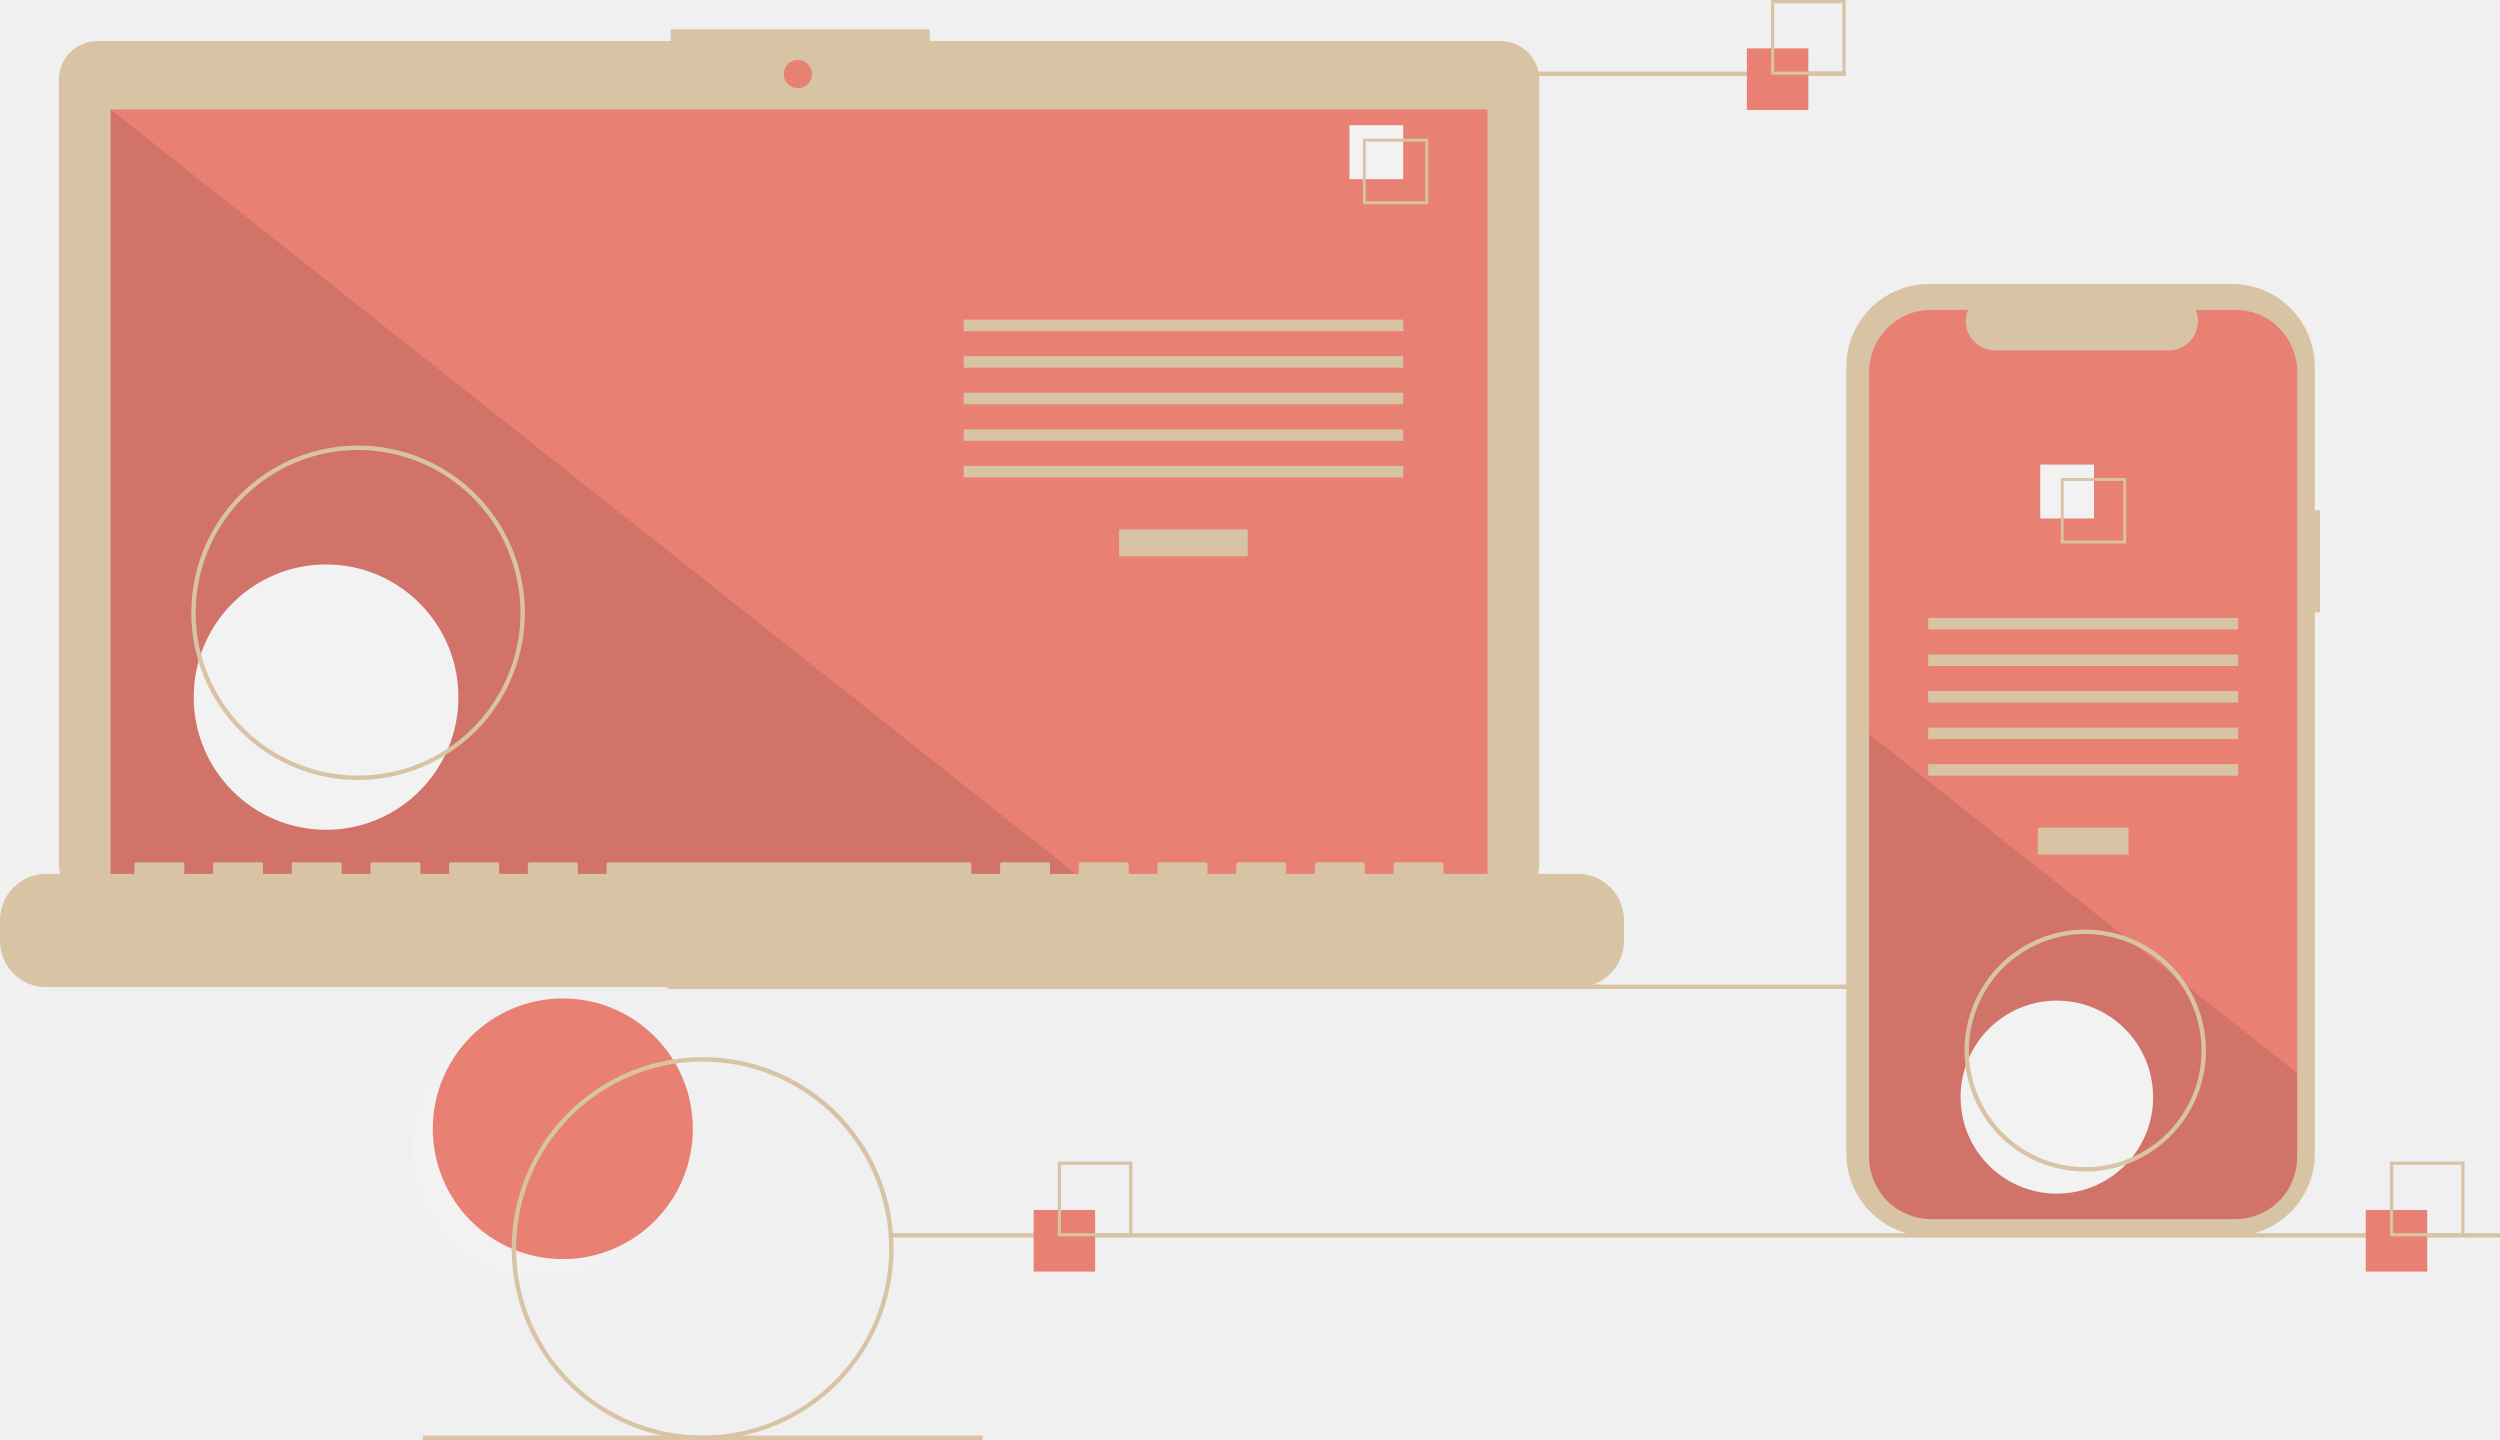
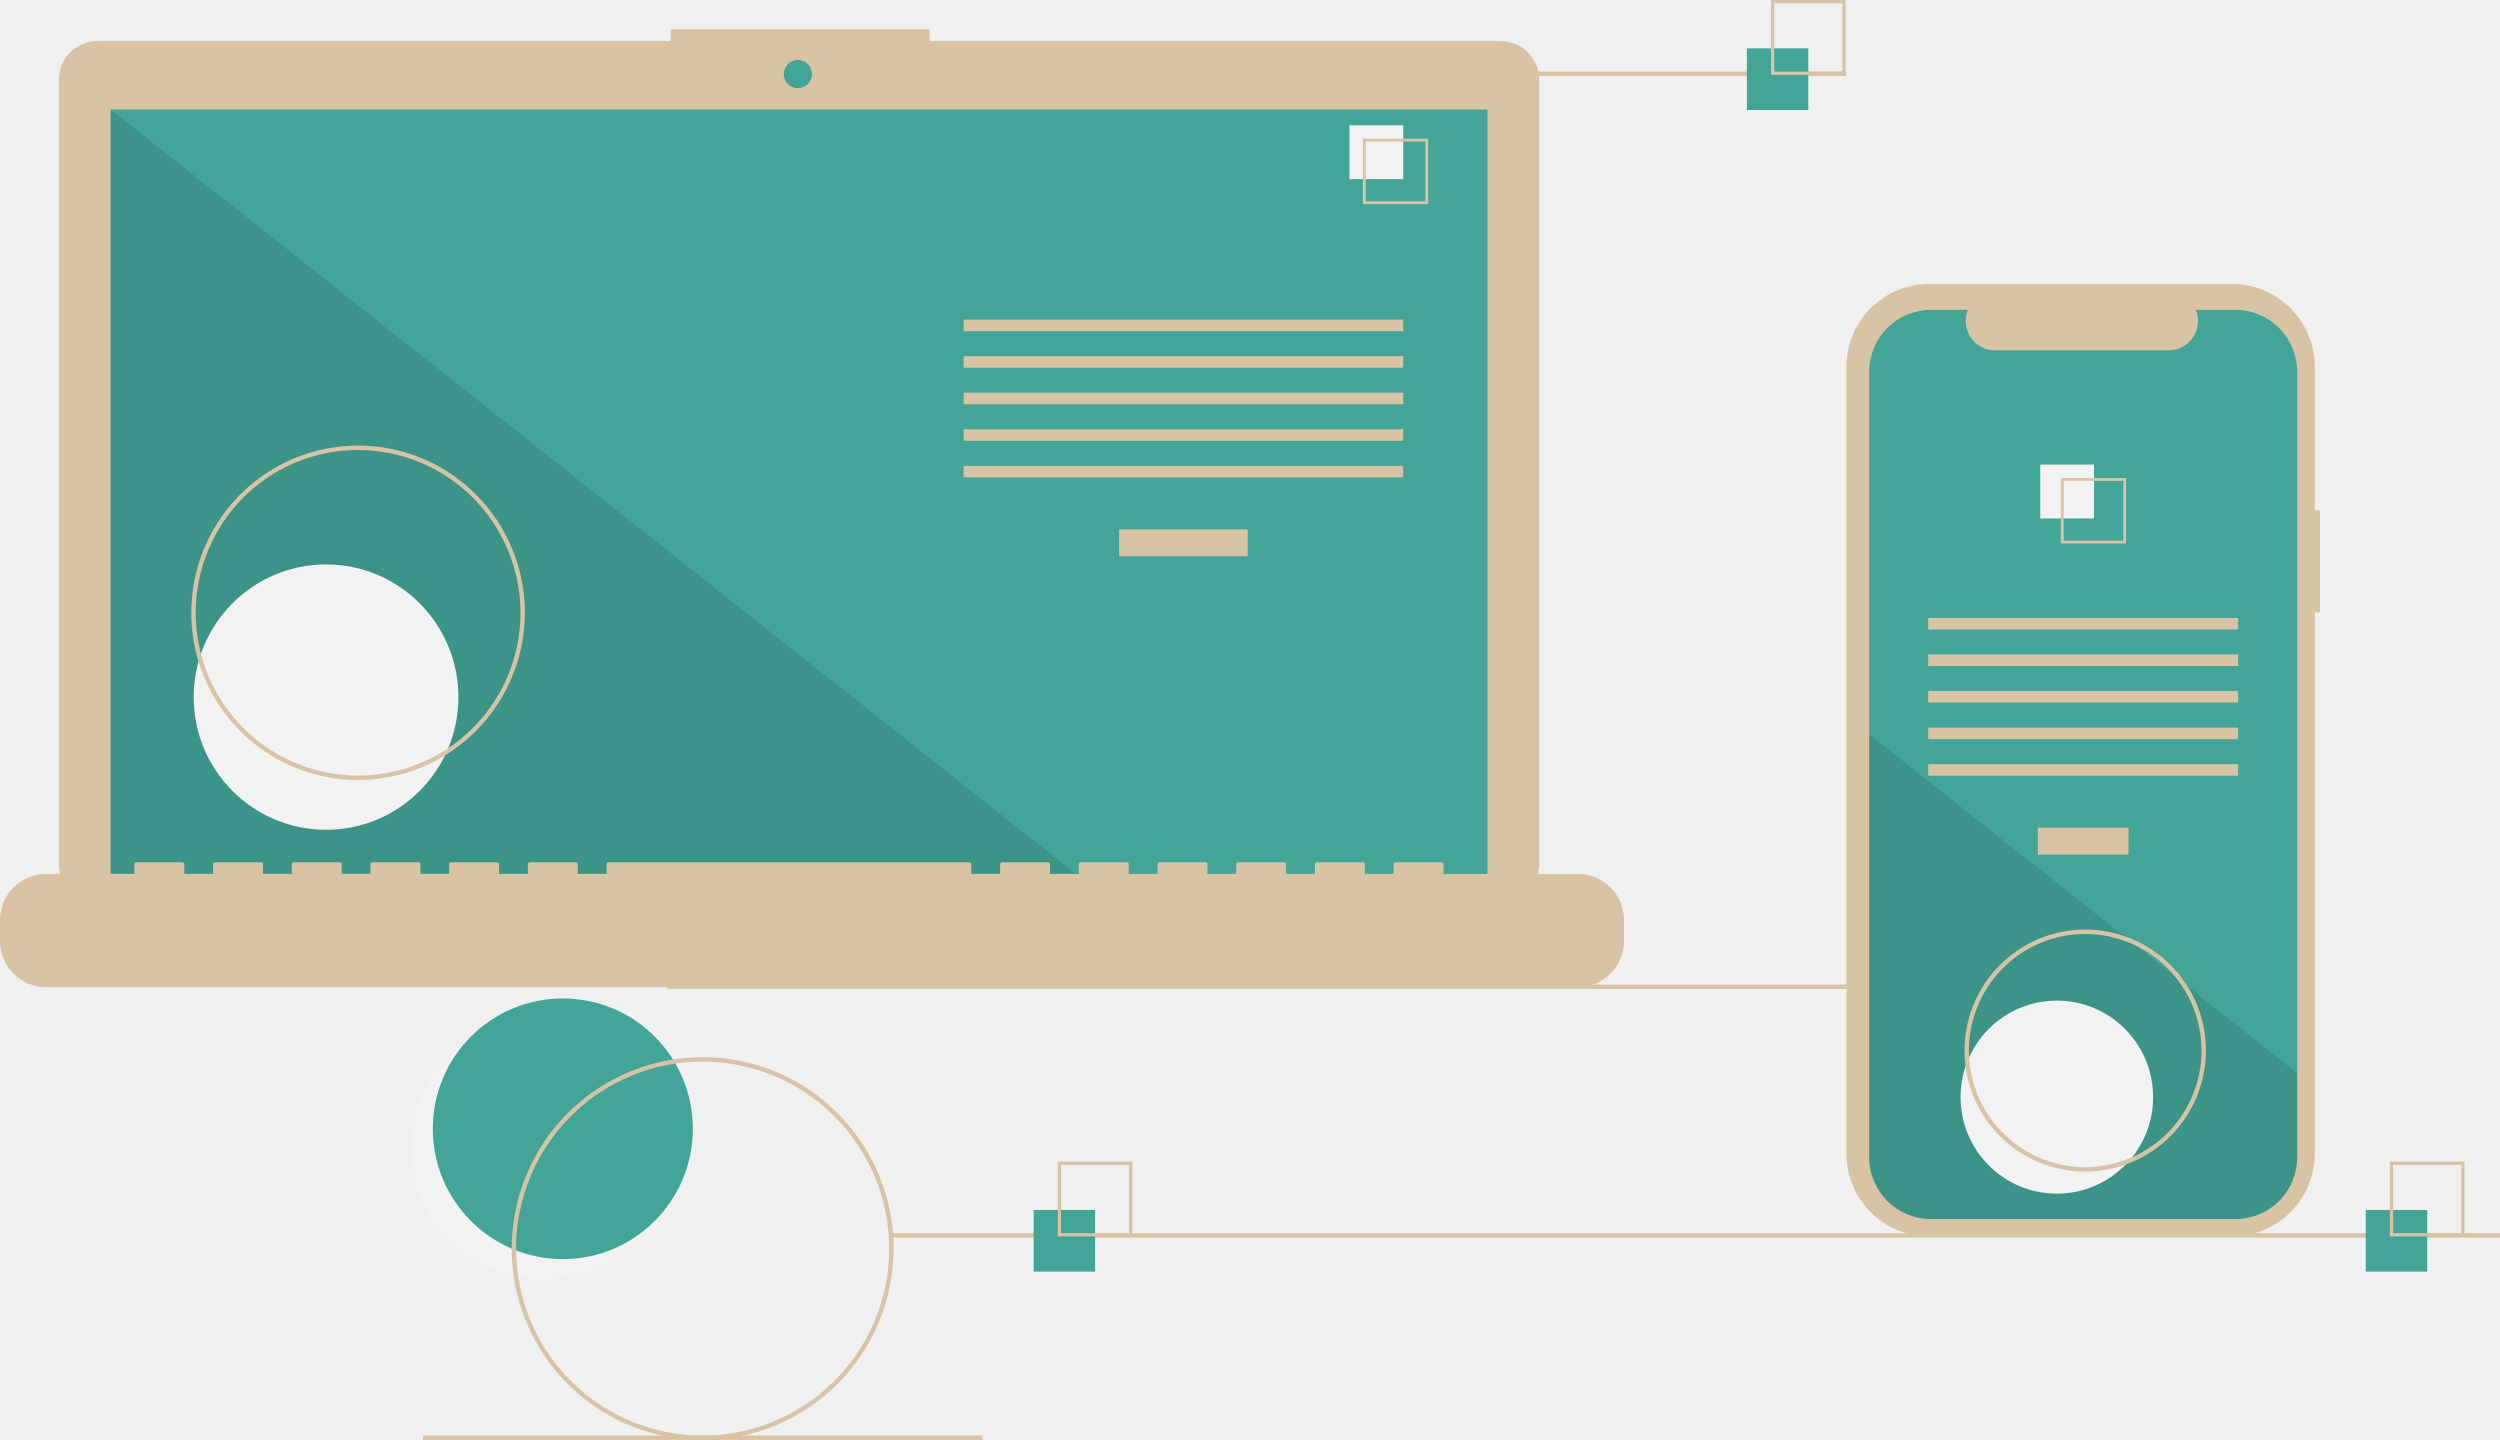
<svg xmlns="http://www.w3.org/2000/svg" width="533" height="307" viewBox="0 0 533 307" fill="none">
-   <g clipPath="url(#clip0)">
+   <g clip-path="url(#clip0)">
    <path d="M115.486 272.51C130.795 272.51 143.205 260.069 143.205 244.723C143.205 229.377 130.795 216.936 115.486 216.936C100.178 216.936 87.767 229.377 87.767 244.723C87.767 260.069 100.178 272.51 115.486 272.51Z" fill="#F2F2F2" />
-     <path d="M119.994 268.443C135.302 268.443 147.713 256.003 147.713 240.657C147.713 225.31 135.302 212.87 119.994 212.87C104.685 212.87 92.275 225.31 92.275 240.657C92.275 256.003 104.685 268.443 119.994 268.443Z" fill="#E88073" />
+     <path d="M119.994 268.444C135.302 268.444 147.713 256.003 147.713 240.657C147.713 225.31 135.302 212.87 119.994 212.87C104.685 212.87 92.275 225.31 92.275 240.657C92.275 256.003 104.685 268.444 119.994 268.444Z" fill="#43A498" />
    <path d="M485.276 209.911H142.317V210.849H485.276V209.911Z" fill="#D8C3A4" />
-     <path d="M319.936 8.748H198.207V6.233H143.01V8.748H20.779C19.697 8.748 18.627 8.962 17.628 9.377C16.629 9.792 15.721 10.4 14.956 11.166C14.192 11.932 13.585 12.842 13.171 13.844C12.758 14.845 12.545 15.919 12.545 17.003V184.095C12.545 186.285 13.412 188.384 14.956 189.932C16.501 191.48 18.595 192.35 20.779 192.35H319.936C322.12 192.35 324.214 191.48 325.758 189.932C327.302 188.384 328.17 186.285 328.17 184.095V17.003C328.17 15.919 327.957 14.845 327.543 13.844C327.129 12.842 326.523 11.932 325.758 11.166C324.994 10.4 324.086 9.792 323.087 9.377C322.088 8.962 321.017 8.748 319.936 8.748Z" fill="#D8C3A4" />
-     <path d="M317.131 23.336H23.584V189.332H317.131V23.336Z" fill="#E88073" />
-     <path d="M170.106 18.809C171.769 18.809 173.117 17.457 173.117 15.791C173.117 14.124 171.769 12.773 170.106 12.773C168.444 12.773 167.096 14.124 167.096 15.791C167.096 17.457 168.444 18.809 170.106 18.809Z" fill="#E88073" />
+     <path d="M319.936 8.748H198.207V6.233H143.01V8.748H20.779C19.697 8.748 18.627 8.962 17.628 9.377C16.629 9.792 15.721 10.4 14.956 11.166C14.192 11.933 13.585 12.842 13.171 13.844C12.758 14.845 12.545 15.919 12.545 17.003V184.095C12.545 186.285 13.412 188.384 14.956 189.932C16.501 191.48 18.595 192.35 20.779 192.35H319.936C322.12 192.35 324.214 191.48 325.758 189.932C327.302 188.384 328.17 186.285 328.17 184.095V17.003C328.17 15.919 327.957 14.845 327.543 13.844C327.129 12.842 326.523 11.933 325.758 11.166C324.994 10.4 324.086 9.792 323.087 9.377C322.088 8.962 321.017 8.748 319.936 8.748Z" fill="#D8C3A4" />
+     <path d="M317.131 23.336H23.584V189.332H317.131V23.336Z" fill="#43A498" />
+     <path d="M170.106 18.809C171.769 18.809 173.117 17.457 173.117 15.791C173.117 14.124 171.769 12.773 170.106 12.773C168.444 12.773 167.096 14.124 167.096 15.791C167.096 17.457 168.444 18.809 170.106 18.809Z" fill="#43A498" />
    <path opacity="0.1" d="M233.181 189.332H23.584V23.336L233.181 189.332Z" fill="black" />
    <path d="M69.515 176.91C85.099 176.91 97.732 164.246 97.732 148.624C97.732 133.003 85.099 120.339 69.515 120.339C53.932 120.339 41.299 133.003 41.299 148.624C41.299 164.246 53.932 176.91 69.515 176.91Z" fill="#F2F2F2" />
    <path d="M266.019 112.859H238.599V118.602H266.019V112.859Z" fill="#D8C3A4" />
    <path d="M299.169 68.14H205.449V70.602H299.169V68.14Z" fill="#D8C3A4" />
    <path d="M299.169 75.935H205.449V78.397H299.169V75.935Z" fill="#D8C3A4" />
    <path d="M299.169 83.73H205.449V86.192H299.169V83.73Z" fill="#D8C3A4" />
    <path d="M299.169 91.525H205.449V93.987H299.169V91.525Z" fill="#D8C3A4" />
    <path d="M299.169 99.32H205.449V101.782H299.169V99.32Z" fill="#D8C3A4" />
    <path d="M299.169 26.704H287.71V38.191H299.169V26.704Z" fill="#F2F2F2" />
    <path d="M304.49 43.524H290.575V29.575H304.49V43.524ZM291.18 42.918H303.885V30.182H291.18V42.918Z" fill="#D8C3A4" />
-     <path d="M336.412 186.313H307.764V184.244C307.764 184.19 307.753 184.137 307.733 184.087C307.712 184.038 307.682 183.992 307.644 183.954C307.606 183.916 307.561 183.886 307.511 183.865C307.461 183.845 307.408 183.834 307.355 183.834H297.532C297.479 183.834 297.425 183.845 297.376 183.865C297.326 183.886 297.281 183.916 297.243 183.954C297.205 183.992 297.175 184.038 297.154 184.087C297.134 184.137 297.123 184.19 297.123 184.244V186.313H290.984V184.244C290.984 184.19 290.974 184.137 290.953 184.087C290.932 184.038 290.902 183.992 290.864 183.954C290.826 183.916 290.781 183.886 290.731 183.865C290.682 183.845 290.629 183.834 290.575 183.834H280.753C280.699 183.834 280.646 183.845 280.596 183.865C280.546 183.886 280.501 183.916 280.463 183.954C280.425 183.992 280.395 184.038 280.374 184.087C280.354 184.137 280.343 184.19 280.343 184.244V186.313H274.204V184.244C274.204 184.19 274.194 184.137 274.173 184.087C274.153 184.038 274.123 183.992 274.085 183.954C274.047 183.916 274.001 183.886 273.952 183.865C273.902 183.845 273.849 183.834 273.795 183.834H263.973C263.919 183.834 263.866 183.845 263.816 183.865C263.767 183.886 263.722 183.916 263.684 183.954C263.646 183.992 263.615 184.038 263.595 184.087C263.574 184.137 263.564 184.19 263.564 184.244V186.313H257.425V184.244C257.425 184.19 257.414 184.137 257.394 184.087C257.373 184.038 257.343 183.992 257.305 183.954C257.267 183.916 257.222 183.886 257.172 183.865C257.122 183.845 257.069 183.834 257.016 183.834H247.193C247.14 183.834 247.086 183.845 247.037 183.865C246.987 183.886 246.942 183.916 246.904 183.954C246.866 183.992 246.836 184.038 246.815 184.087C246.795 184.137 246.784 184.19 246.784 184.244V186.313H240.645V184.244C240.645 184.19 240.635 184.137 240.614 184.087C240.593 184.038 240.563 183.992 240.525 183.954C240.487 183.916 240.442 183.886 240.392 183.865C240.343 183.845 240.29 183.834 240.236 183.834H230.414C230.36 183.834 230.307 183.845 230.257 183.865C230.207 183.886 230.162 183.916 230.124 183.954C230.086 183.992 230.056 184.038 230.035 184.087C230.015 184.137 230.004 184.19 230.004 184.244V186.313H223.865V184.244C223.865 184.19 223.855 184.137 223.834 184.087C223.814 184.038 223.784 183.992 223.746 183.954C223.708 183.916 223.662 183.886 223.613 183.865C223.563 183.845 223.51 183.834 223.456 183.834H213.634C213.58 183.834 213.527 183.845 213.477 183.865C213.428 183.886 213.383 183.916 213.345 183.954C213.307 183.992 213.276 184.038 213.256 184.087C213.235 184.137 213.225 184.19 213.225 184.244V186.313H207.086V184.244C207.086 184.19 207.075 184.137 207.055 184.087C207.034 184.038 207.004 183.992 206.966 183.954C206.928 183.916 206.883 183.886 206.833 183.865C206.783 183.845 206.73 183.834 206.676 183.834H129.736C129.682 183.834 129.629 183.845 129.579 183.865C129.529 183.886 129.484 183.916 129.446 183.954C129.408 183.992 129.378 184.038 129.357 184.087C129.337 184.137 129.326 184.19 129.326 184.244V186.313H123.187V184.244C123.187 184.19 123.177 184.137 123.156 184.087C123.136 184.038 123.106 183.992 123.068 183.954C123.03 183.916 122.984 183.886 122.935 183.865C122.885 183.845 122.832 183.834 122.778 183.834H112.956C112.902 183.834 112.849 183.845 112.799 183.865C112.75 183.886 112.704 183.916 112.666 183.954C112.628 183.992 112.598 184.038 112.578 184.087C112.557 184.137 112.547 184.19 112.547 184.244V186.313H106.408V184.244C106.408 184.19 106.397 184.137 106.377 184.087C106.356 184.038 106.326 183.992 106.288 183.954C106.25 183.916 106.205 183.886 106.155 183.865C106.105 183.845 106.052 183.834 105.998 183.834H96.176C96.122 183.834 96.069 183.845 96.02 183.865C95.97 183.886 95.925 183.916 95.887 183.954C95.849 183.992 95.819 184.038 95.798 184.087C95.778 184.137 95.767 184.19 95.767 184.244V186.313H89.628V184.244C89.628 184.19 89.617 184.137 89.597 184.087C89.576 184.038 89.546 183.992 89.508 183.954C89.47 183.916 89.425 183.886 89.375 183.865C89.326 183.845 89.272 183.834 89.219 183.834H79.397C79.343 183.834 79.29 183.845 79.24 183.865C79.19 183.886 79.145 183.916 79.107 183.954C79.069 183.992 79.039 184.038 79.018 184.087C78.998 184.137 78.987 184.19 78.987 184.244V186.313H72.848V184.244C72.848 184.19 72.838 184.137 72.817 184.087C72.797 184.038 72.766 183.992 72.728 183.954C72.691 183.916 72.645 183.886 72.596 183.865C72.546 183.845 72.493 183.834 72.439 183.834H62.617C62.563 183.834 62.51 183.845 62.46 183.865C62.411 183.886 62.365 183.916 62.327 183.954C62.289 183.992 62.259 184.038 62.239 184.087C62.218 184.137 62.208 184.19 62.208 184.244V186.313H56.069V184.244C56.069 184.19 56.058 184.137 56.038 184.087C56.017 184.038 55.987 183.992 55.949 183.954C55.911 183.916 55.866 183.886 55.816 183.865C55.766 183.845 55.713 183.834 55.659 183.834H45.837C45.783 183.834 45.73 183.845 45.681 183.865C45.631 183.886 45.586 183.916 45.548 183.954C45.51 183.992 45.48 184.038 45.459 184.087C45.438 184.137 45.428 184.19 45.428 184.244V186.313H39.289V184.244C39.289 184.19 39.278 184.137 39.258 184.087C39.237 184.038 39.207 183.992 39.169 183.954C39.131 183.916 39.086 183.886 39.036 183.865C38.987 183.845 38.934 183.834 38.88 183.834H29.058C29.004 183.834 28.951 183.845 28.901 183.865C28.851 183.886 28.806 183.916 28.768 183.954C28.73 183.992 28.7 184.038 28.679 184.087C28.659 184.137 28.648 184.19 28.648 184.244V186.313H9.822C7.217 186.313 4.719 187.351 2.877 189.197C1.035 191.044 2.48181e-06 193.548 0 196.16V200.612C7.44542e-06 203.223 1.035 205.728 2.877 207.574C4.719 209.421 7.217 210.458 9.822 210.458H336.412C339.017 210.458 341.515 209.421 343.357 207.574C345.199 205.728 346.234 203.223 346.234 200.612V196.16C346.234 193.548 345.199 191.044 343.357 189.197C341.515 187.351 339.017 186.313 336.412 186.313Z" fill="#D8C3A4" />
-     <path d="M76.345 166.291C69.312 166.291 62.437 164.201 56.59 160.284C50.742 156.367 46.184 150.8 43.493 144.286C40.801 137.773 40.097 130.605 41.469 123.691C42.842 116.776 46.228 110.424 51.201 105.439C56.174 100.454 62.51 97.059 69.408 95.684C76.306 94.308 83.456 95.014 89.953 97.712C96.451 100.41 102.004 104.979 105.912 110.841C109.819 116.703 111.905 123.595 111.905 130.645C111.894 140.096 108.144 149.156 101.478 155.839C94.811 162.521 85.773 166.28 76.345 166.291ZM76.345 95.937C69.498 95.937 62.803 97.972 57.11 101.786C51.416 105.6 46.978 111.021 44.358 117.363C41.737 123.705 41.051 130.683 42.387 137.416C43.723 144.149 47.021 150.333 51.863 155.187C56.705 160.041 62.874 163.347 69.591 164.686C76.307 166.025 83.269 165.338 89.595 162.711C95.922 160.084 101.329 155.636 105.134 149.928C108.938 144.22 110.969 137.51 110.969 130.645C110.958 121.443 107.307 112.621 100.816 106.114C94.325 99.607 85.525 95.947 76.345 95.937Z" fill="#D8C3A4" />
+     <path d="M336.412 186.313H307.764V184.244C307.764 184.19 307.753 184.137 307.733 184.087C307.712 184.037 307.682 183.992 307.644 183.954C307.606 183.916 307.561 183.886 307.511 183.865C307.461 183.845 307.408 183.834 307.355 183.834H297.532C297.479 183.834 297.425 183.845 297.376 183.865C297.326 183.886 297.281 183.916 297.243 183.954C297.205 183.992 297.175 184.037 297.154 184.087C297.134 184.137 297.123 184.19 297.123 184.244V186.313H290.984V184.244C290.984 184.19 290.974 184.137 290.953 184.087C290.932 184.037 290.902 183.992 290.864 183.954C290.826 183.916 290.781 183.886 290.731 183.865C290.682 183.845 290.629 183.834 290.575 183.834H280.753C280.699 183.834 280.646 183.845 280.596 183.865C280.546 183.886 280.501 183.916 280.463 183.954C280.425 183.992 280.395 184.037 280.374 184.087C280.354 184.137 280.343 184.19 280.343 184.244V186.313H274.204V184.244C274.204 184.19 274.194 184.137 274.173 184.087C274.153 184.037 274.123 183.992 274.085 183.954C274.047 183.916 274.001 183.886 273.952 183.865C273.902 183.845 273.849 183.834 273.795 183.834H263.973C263.919 183.834 263.866 183.845 263.816 183.865C263.767 183.886 263.722 183.916 263.684 183.954C263.646 183.992 263.615 184.037 263.595 184.087C263.574 184.137 263.564 184.19 263.564 184.244V186.313H257.425V184.244C257.425 184.19 257.414 184.137 257.394 184.087C257.373 184.037 257.343 183.992 257.305 183.954C257.267 183.916 257.222 183.886 257.172 183.865C257.122 183.845 257.069 183.834 257.016 183.834H247.193C247.14 183.834 247.086 183.845 247.037 183.865C246.987 183.886 246.942 183.916 246.904 183.954C246.866 183.992 246.836 184.037 246.815 184.087C246.795 184.137 246.784 184.19 246.784 184.244V186.313H240.645V184.244C240.645 184.19 240.635 184.137 240.614 184.087C240.593 184.037 240.563 183.992 240.525 183.954C240.487 183.916 240.442 183.886 240.392 183.865C240.343 183.845 240.29 183.834 240.236 183.834H230.414C230.36 183.834 230.307 183.845 230.257 183.865C230.207 183.886 230.162 183.916 230.124 183.954C230.086 183.992 230.056 184.037 230.035 184.087C230.015 184.137 230.004 184.19 230.004 184.244V186.313H223.865V184.244C223.865 184.19 223.855 184.137 223.834 184.087C223.814 184.037 223.784 183.992 223.746 183.954C223.708 183.916 223.662 183.886 223.613 183.865C223.563 183.845 223.51 183.834 223.456 183.834H213.634C213.58 183.834 213.527 183.845 213.477 183.865C213.428 183.886 213.383 183.916 213.345 183.954C213.307 183.992 213.276 184.037 213.256 184.087C213.235 184.137 213.225 184.19 213.225 184.244V186.313H207.086V184.244C207.086 184.19 207.075 184.137 207.055 184.087C207.034 184.037 207.004 183.992 206.966 183.954C206.928 183.916 206.883 183.886 206.833 183.865C206.783 183.845 206.73 183.834 206.676 183.834H129.736C129.682 183.834 129.629 183.845 129.579 183.865C129.529 183.886 129.484 183.916 129.446 183.954C129.408 183.992 129.378 184.037 129.357 184.087C129.337 184.137 129.326 184.19 129.326 184.244V186.313H123.187V184.244C123.187 184.19 123.177 184.137 123.156 184.087C123.136 184.037 123.106 183.992 123.068 183.954C123.03 183.916 122.984 183.886 122.935 183.865C122.885 183.845 122.832 183.834 122.778 183.834H112.956C112.902 183.834 112.849 183.845 112.799 183.865C112.75 183.886 112.704 183.916 112.666 183.954C112.628 183.992 112.598 184.037 112.578 184.087C112.557 184.137 112.547 184.19 112.547 184.244V186.313H106.408V184.244C106.408 184.19 106.397 184.137 106.377 184.087C106.356 184.037 106.326 183.992 106.288 183.954C106.25 183.916 106.205 183.886 106.155 183.865C106.105 183.845 106.052 183.834 105.998 183.834H96.176C96.122 183.834 96.069 183.845 96.02 183.865C95.97 183.886 95.925 183.916 95.887 183.954C95.849 183.992 95.819 184.037 95.798 184.087C95.778 184.137 95.767 184.19 95.767 184.244V186.313H89.628V184.244C89.628 184.19 89.617 184.137 89.597 184.087C89.576 184.037 89.546 183.992 89.508 183.954C89.47 183.916 89.425 183.886 89.375 183.865C89.326 183.845 89.272 183.834 89.219 183.834H79.397C79.343 183.834 79.29 183.845 79.24 183.865C79.19 183.886 79.145 183.916 79.107 183.954C79.069 183.992 79.039 184.037 79.018 184.087C78.998 184.137 78.987 184.19 78.987 184.244V186.313H72.848V184.244C72.848 184.19 72.838 184.137 72.817 184.087C72.797 184.037 72.766 183.992 72.728 183.954C72.691 183.916 72.645 183.886 72.596 183.865C72.546 183.845 72.493 183.834 72.439 183.834H62.617C62.563 183.834 62.51 183.845 62.46 183.865C62.411 183.886 62.365 183.916 62.327 183.954C62.289 183.992 62.259 184.037 62.239 184.087C62.218 184.137 62.208 184.19 62.208 184.244V186.313H56.069V184.244C56.069 184.19 56.058 184.137 56.038 184.087C56.017 184.037 55.987 183.992 55.949 183.954C55.911 183.916 55.866 183.886 55.816 183.865C55.766 183.845 55.713 183.834 55.659 183.834H45.837C45.783 183.834 45.73 183.845 45.681 183.865C45.631 183.886 45.586 183.916 45.548 183.954C45.51 183.992 45.48 184.037 45.459 184.087C45.438 184.137 45.428 184.19 45.428 184.244V186.313H39.289V184.244C39.289 184.19 39.278 184.137 39.258 184.087C39.237 184.037 39.207 183.992 39.169 183.954C39.131 183.916 39.086 183.886 39.036 183.865C38.987 183.845 38.934 183.834 38.88 183.834H29.058C29.004 183.834 28.951 183.845 28.901 183.865C28.851 183.886 28.806 183.916 28.768 183.954C28.73 183.992 28.7 184.037 28.679 184.087C28.659 184.137 28.648 184.19 28.648 184.244V186.313H9.822C7.217 186.313 4.719 187.351 2.877 189.197C1.035 191.044 2.48181e-06 193.548 0 196.16V200.612C7.44542e-06 203.223 1.035 205.728 2.877 207.574C4.719 209.421 7.217 210.458 9.822 210.458H336.412C339.017 210.458 341.515 209.421 343.357 207.574C345.199 205.728 346.234 203.223 346.234 200.612V196.16C346.234 193.548 345.199 191.044 343.357 189.197C341.515 187.351 339.017 186.313 336.412 186.313Z" fill="#D8C3A4" />
+     <path d="M76.345 166.291C69.312 166.291 62.437 164.201 56.59 160.284C50.742 156.367 46.184 150.8 43.493 144.286C40.801 137.773 40.097 130.605 41.469 123.691C42.842 116.776 46.228 110.425 51.201 105.439C56.174 100.454 62.51 97.059 69.408 95.684C76.306 94.308 83.456 95.014 89.953 97.712C96.451 100.41 102.004 104.979 105.912 110.841C109.819 116.703 111.905 123.595 111.905 130.645C111.894 140.096 108.144 149.156 101.478 155.839C94.811 162.522 85.773 166.281 76.345 166.291ZM76.345 95.937C69.498 95.937 62.803 97.972 57.11 101.786C51.416 105.6 46.978 111.021 44.358 117.363C41.737 123.705 41.051 130.684 42.387 137.416C43.723 144.149 47.021 150.333 51.863 155.187C56.705 160.041 62.874 163.347 69.591 164.686C76.307 166.026 83.269 165.338 89.595 162.711C95.922 160.084 101.329 155.636 105.134 149.928C108.938 144.22 110.969 137.51 110.969 130.645C110.958 121.443 107.307 112.621 100.816 106.114C94.325 99.607 85.525 95.947 76.345 95.937Z" fill="#D8C3A4" />
    <path d="M393.57 15.264H274.26V16.202H393.57V15.264Z" fill="#D8C3A4" />
    <path d="M533 262.911H190.041V263.849H533V262.911Z" fill="#D8C3A4" />
    <path d="M209.458 306.062H90.148V307H209.458V306.062Z" fill="#D8C3A4" />
-     <path d="M233.474 257.966H220.374V271.099H233.474V257.966Z" fill="#E88073" />
-     <path d="M241.428 263.595H225.52V247.648H241.428V263.595ZM226.212 262.901H240.737V248.341H226.212V262.901Z" fill="#D8C3A4" />
-     <path d="M385.536 10.319H372.436V23.451H385.536V10.319Z" fill="#E88073" />
+     <path d="M233.474 257.966H220.374V271.099H233.474V257.966Z" fill="#43A498" />
+     <path d="M241.428 263.594H225.52V247.647H241.428V263.594ZM226.212 262.901H240.737V248.341H226.212V262.901Z" fill="#D8C3A4" />
+     <path d="M385.536 10.319H372.436V23.451H385.536V10.319Z" fill="#43A498" />
    <path d="M393.491 15.947H377.583V0H393.491V15.947ZM378.274 15.254H392.799V0.693H378.274V15.254Z" fill="#D8C3A4" />
-     <path d="M517.48 257.966H504.379V271.099H517.48V257.966Z" fill="#E88073" />
-     <path d="M525.434 263.595H509.526V247.648H525.434V263.595ZM510.218 262.901H524.742V248.341H510.218V262.901Z" fill="#D8C3A4" />
+     <path d="M517.48 257.966H504.379V271.099H517.48V257.966Z" fill="#43A498" />
+     <path d="M525.434 263.594H509.526V247.647H525.434V263.594ZM510.218 262.901H524.742V248.341H510.218V262.901Z" fill="#D8C3A4" />
    <path d="M494.634 108.795H493.521V78.233C493.521 75.91 493.064 73.609 492.177 71.463C491.291 69.317 489.991 67.367 488.352 65.725C486.714 64.082 484.769 62.779 482.628 61.89C480.487 61.001 478.192 60.544 475.875 60.544H411.282C408.965 60.544 406.67 61.001 404.529 61.89C402.388 62.779 400.443 64.082 398.805 65.725C397.166 67.367 395.866 69.317 394.979 71.463C394.093 73.609 393.636 75.91 393.636 78.233V245.902C393.636 248.225 394.093 250.525 394.979 252.671C395.866 254.817 397.166 256.767 398.805 258.41C400.443 260.052 402.388 261.355 404.529 262.244C406.67 263.133 408.965 263.591 411.282 263.591H475.875C478.192 263.591 480.487 263.133 482.628 262.244C484.769 261.355 486.714 260.052 488.352 258.41C489.991 256.767 491.291 254.817 492.177 252.671C493.064 250.525 493.521 248.225 493.521 245.902V130.55H494.634V108.795Z" fill="#D8C3A4" />
-     <path d="M489.763 79.272V246.697C489.764 250.2 488.376 253.561 485.905 256.039C483.434 258.516 480.083 259.909 476.588 259.909H411.683C408.188 259.909 404.836 258.516 402.365 256.039C399.894 253.561 398.506 250.2 398.507 246.697V79.272C398.507 75.769 399.896 72.41 402.367 69.933C404.837 67.456 408.188 66.065 411.683 66.064H419.557C419.17 67.017 419.022 68.051 419.127 69.075C419.232 70.098 419.586 71.08 420.159 71.934C420.732 72.788 421.505 73.488 422.411 73.972C423.317 74.456 424.328 74.709 425.354 74.709H462.359C463.386 74.709 464.397 74.456 465.303 73.972C466.209 73.488 466.982 72.788 467.555 71.934C468.127 71.08 468.482 70.098 468.587 69.075C468.692 68.051 468.544 67.017 468.156 66.064H476.588C480.082 66.065 483.433 67.456 485.904 69.933C488.375 72.41 489.763 75.769 489.763 79.272Z" fill="#E88073" />
+     <path d="M489.763 79.272V246.697C489.764 250.2 488.376 253.561 485.905 256.038C483.434 258.516 480.083 259.909 476.588 259.909H411.683C408.188 259.909 404.836 258.516 402.365 256.038C399.894 253.561 398.506 250.2 398.507 246.697V79.272C398.507 75.769 399.896 72.41 402.367 69.933C404.837 67.456 408.188 66.065 411.683 66.064H419.557C419.17 67.017 419.022 68.051 419.127 69.075C419.232 70.098 419.586 71.08 420.159 71.934C420.732 72.788 421.505 73.488 422.411 73.972C423.317 74.456 424.328 74.709 425.354 74.708H462.359C463.386 74.709 464.397 74.456 465.303 73.972C466.209 73.488 466.982 72.788 467.555 71.934C468.127 71.08 468.482 70.098 468.587 69.075C468.692 68.051 468.544 67.017 468.156 66.064H476.588C480.082 66.065 483.433 67.456 485.904 69.933C488.375 72.41 489.763 75.769 489.763 79.272Z" fill="#43A498" />
    <path d="M453.802 176.457H434.468V182.201H453.802V176.457Z" fill="#D8C3A4" />
    <path d="M477.177 131.739H411.093V134.2H477.177V131.739Z" fill="#D8C3A4" />
    <path d="M477.177 139.534H411.093V141.995H477.177V139.534Z" fill="#D8C3A4" />
    <path d="M477.177 147.329H411.093V149.79H477.177V147.329Z" fill="#D8C3A4" />
    <path d="M477.177 155.124H411.093V157.585H477.177V155.124Z" fill="#D8C3A4" />
-     <path d="M477.177 162.919H411.093V165.38H477.177V162.919Z" fill="#D8C3A4" />
+     <path d="M477.177 162.918H411.093V165.38H477.177V162.918Z" fill="#D8C3A4" />
    <path d="M446.443 99.049H434.984V110.536H446.443V99.049Z" fill="#F2F2F2" />
    <path d="M439.371 101.922V115.871H453.286V101.922H439.371ZM452.682 115.266H439.974V102.527H452.682V115.266Z" fill="#D8C3A4" />
-     <path opacity="0.1" d="M489.763 228.817V246.697C489.764 250.2 488.376 253.561 485.905 256.039C483.434 258.516 480.083 259.909 476.588 259.909H411.683C408.188 259.909 404.836 258.516 402.365 256.039C399.894 253.561 398.506 250.2 398.507 246.697V156.545L453.189 199.85L454.124 200.591L464.296 208.645L465.246 209.4L489.763 228.817Z" fill="black" />
-     <path d="M438.52 254.483C449.856 254.483 459.046 245.272 459.046 233.908C459.046 222.545 449.856 213.333 438.52 213.333C427.185 213.333 417.995 222.545 417.995 233.908C417.995 245.272 427.185 254.483 438.52 254.483Z" fill="#F2F2F2" />
+     <path opacity="0.1" d="M489.763 228.817V246.697C489.764 250.2 488.376 253.561 485.905 256.039C483.434 258.516 480.083 259.909 476.588 259.909H411.683C408.188 259.909 404.836 258.516 402.365 256.039C399.894 253.561 398.506 250.2 398.507 246.697V156.545L453.189 199.85L454.124 200.591L464.296 208.644L465.246 209.4L489.763 228.817Z" fill="black" />
+     <path d="M438.52 254.483C449.856 254.483 459.046 245.271 459.046 233.908C459.046 222.545 449.856 213.333 438.52 213.333C427.185 213.333 417.995 222.545 417.995 233.908C417.995 245.271 427.185 254.483 438.52 254.483Z" fill="#F2F2F2" />
    <path d="M149.803 307C141.752 307 133.882 304.607 127.188 300.123C120.494 295.639 115.277 289.266 112.196 281.81C109.115 274.354 108.309 266.149 109.879 258.234C111.45 250.318 115.327 243.047 121.02 237.341C126.712 231.634 133.966 227.747 141.862 226.173C149.758 224.599 157.943 225.407 165.381 228.495C172.819 231.584 179.176 236.814 183.649 243.524C188.122 250.235 190.509 258.124 190.509 266.194C190.497 277.013 186.204 287.385 178.573 295.035C170.942 302.685 160.595 306.988 149.803 307ZM149.803 226.327C141.937 226.327 134.248 228.665 127.708 233.046C121.168 237.427 116.07 243.653 113.06 250.938C110.05 258.223 109.263 266.239 110.797 273.972C112.332 281.706 116.119 288.809 121.681 294.385C127.243 299.961 134.33 303.758 142.044 305.296C149.759 306.834 157.755 306.045 165.022 303.027C172.29 300.01 178.501 294.9 182.871 288.344C187.241 281.788 189.573 274.08 189.573 266.194C189.561 255.625 185.367 245.491 177.912 238.017C170.456 230.543 160.347 226.339 149.803 226.327Z" fill="#D8C3A4" />
-     <path d="M444.57 249.778C439.48 249.778 434.505 248.265 430.273 245.431C426.041 242.596 422.743 238.567 420.795 233.854C418.848 229.14 418.338 223.953 419.331 218.949C420.324 213.945 422.775 209.349 426.374 205.741C429.973 202.133 434.558 199.676 439.55 198.681C444.541 197.686 449.716 198.196 454.418 200.149C459.12 202.101 463.139 205.408 465.967 209.65C468.794 213.892 470.304 218.88 470.304 223.982C470.296 230.821 467.582 237.378 462.758 242.214C457.934 247.05 451.393 249.771 444.57 249.778ZM444.57 199.123C439.665 199.123 434.871 200.581 430.793 203.313C426.715 206.044 423.537 209.927 421.66 214.469C419.783 219.011 419.292 224.009 420.249 228.831C421.206 233.654 423.567 238.083 427.035 241.559C430.503 245.036 434.922 247.404 439.732 248.363C444.543 249.322 449.529 248.83 454.06 246.948C458.591 245.067 462.464 241.88 465.189 237.792C467.913 233.705 469.368 228.898 469.368 223.982C469.36 217.391 466.745 211.073 462.097 206.412C457.448 201.752 451.145 199.131 444.57 199.123Z" fill="#D8C3A4" />
+     <path d="M444.57 249.779C439.48 249.779 434.505 248.266 430.273 245.431C426.041 242.596 422.743 238.568 420.795 233.854C418.848 229.14 418.338 223.953 419.331 218.949C420.324 213.945 422.775 209.349 426.374 205.741C429.973 202.133 434.558 199.676 439.55 198.681C444.541 197.686 449.716 198.196 454.418 200.149C459.12 202.101 463.139 205.408 465.967 209.65C468.794 213.892 470.304 218.88 470.304 223.982C470.296 230.821 467.582 237.378 462.758 242.214C457.934 247.05 451.393 249.771 444.57 249.779ZM444.57 199.123C439.665 199.123 434.871 200.581 430.793 203.313C426.715 206.044 423.537 209.927 421.66 214.469C419.783 219.011 419.292 224.009 420.249 228.832C421.206 233.654 423.567 238.083 427.035 241.56C430.503 245.036 434.922 247.404 439.732 248.363C444.543 249.322 449.529 248.83 454.06 246.948C458.591 245.067 462.464 241.881 465.189 237.793C467.913 233.705 469.368 228.898 469.368 223.982C469.36 217.391 466.745 211.073 462.097 206.412C457.448 201.752 451.145 199.131 444.57 199.123Z" fill="#D8C3A4" />
  </g>
  <defs>
    <clipPath id="clip0">
      <rect width="533" height="307" fill="white" />
    </clipPath>
  </defs>
</svg>
